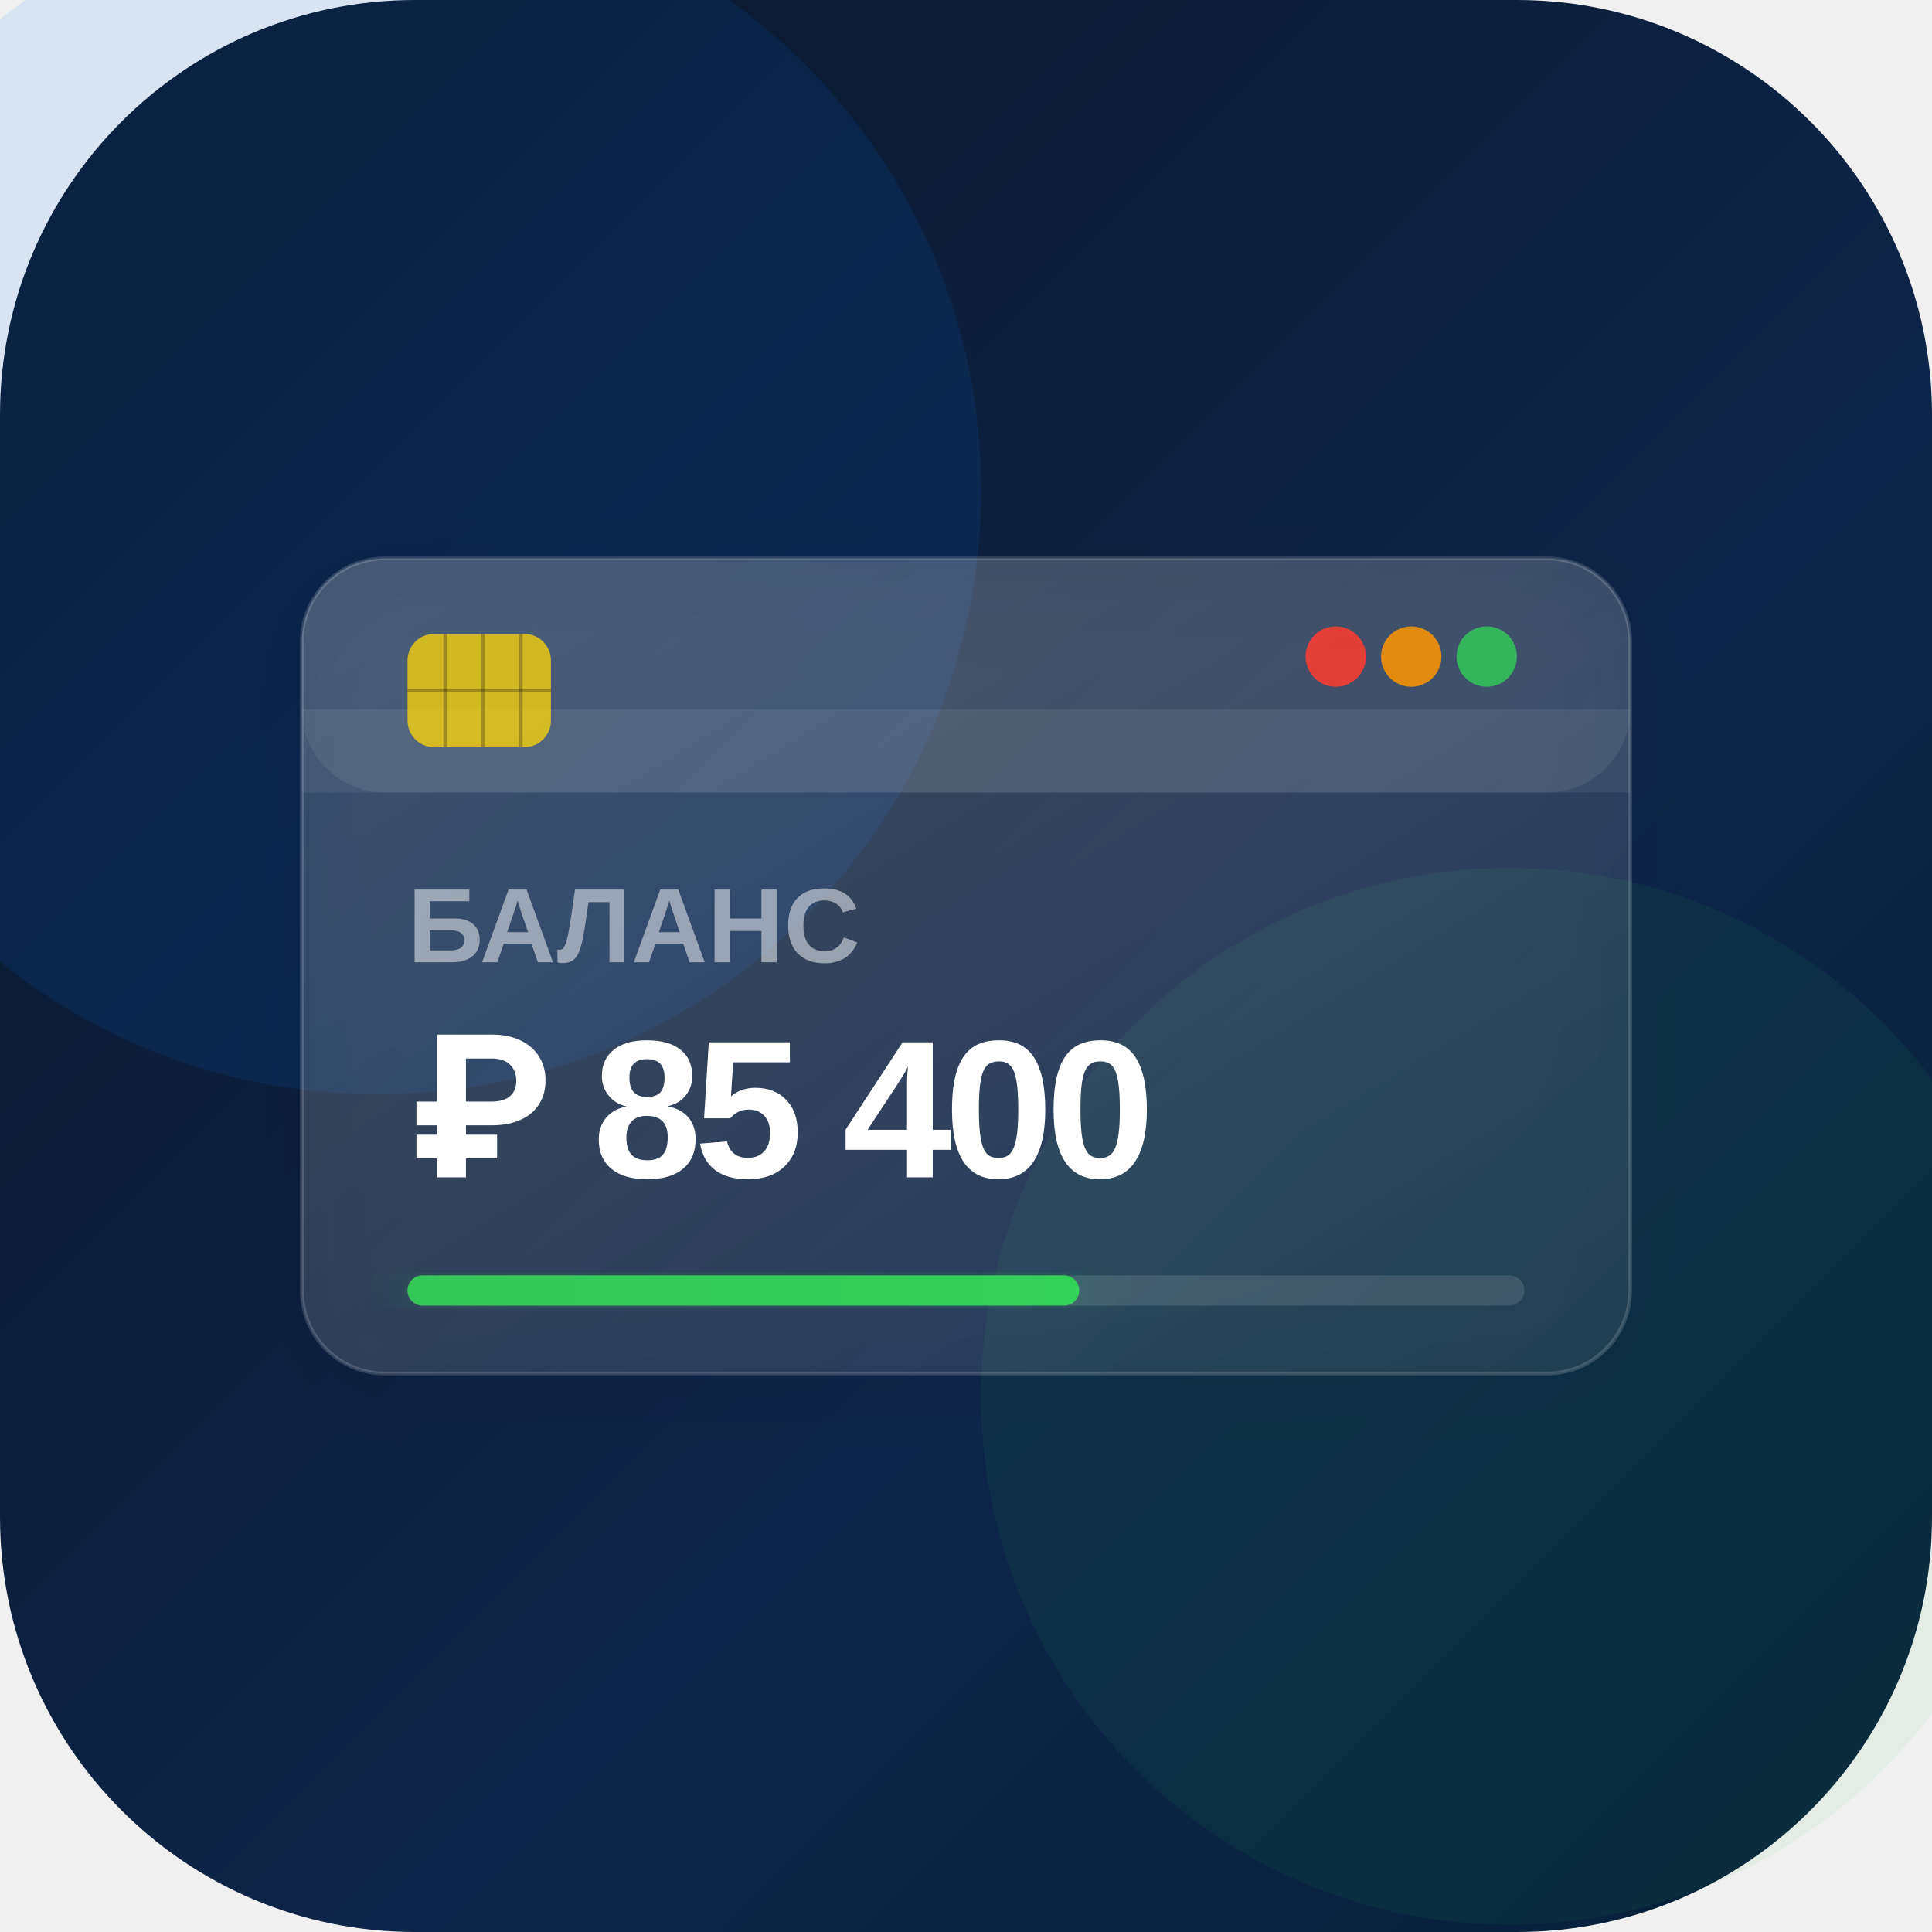
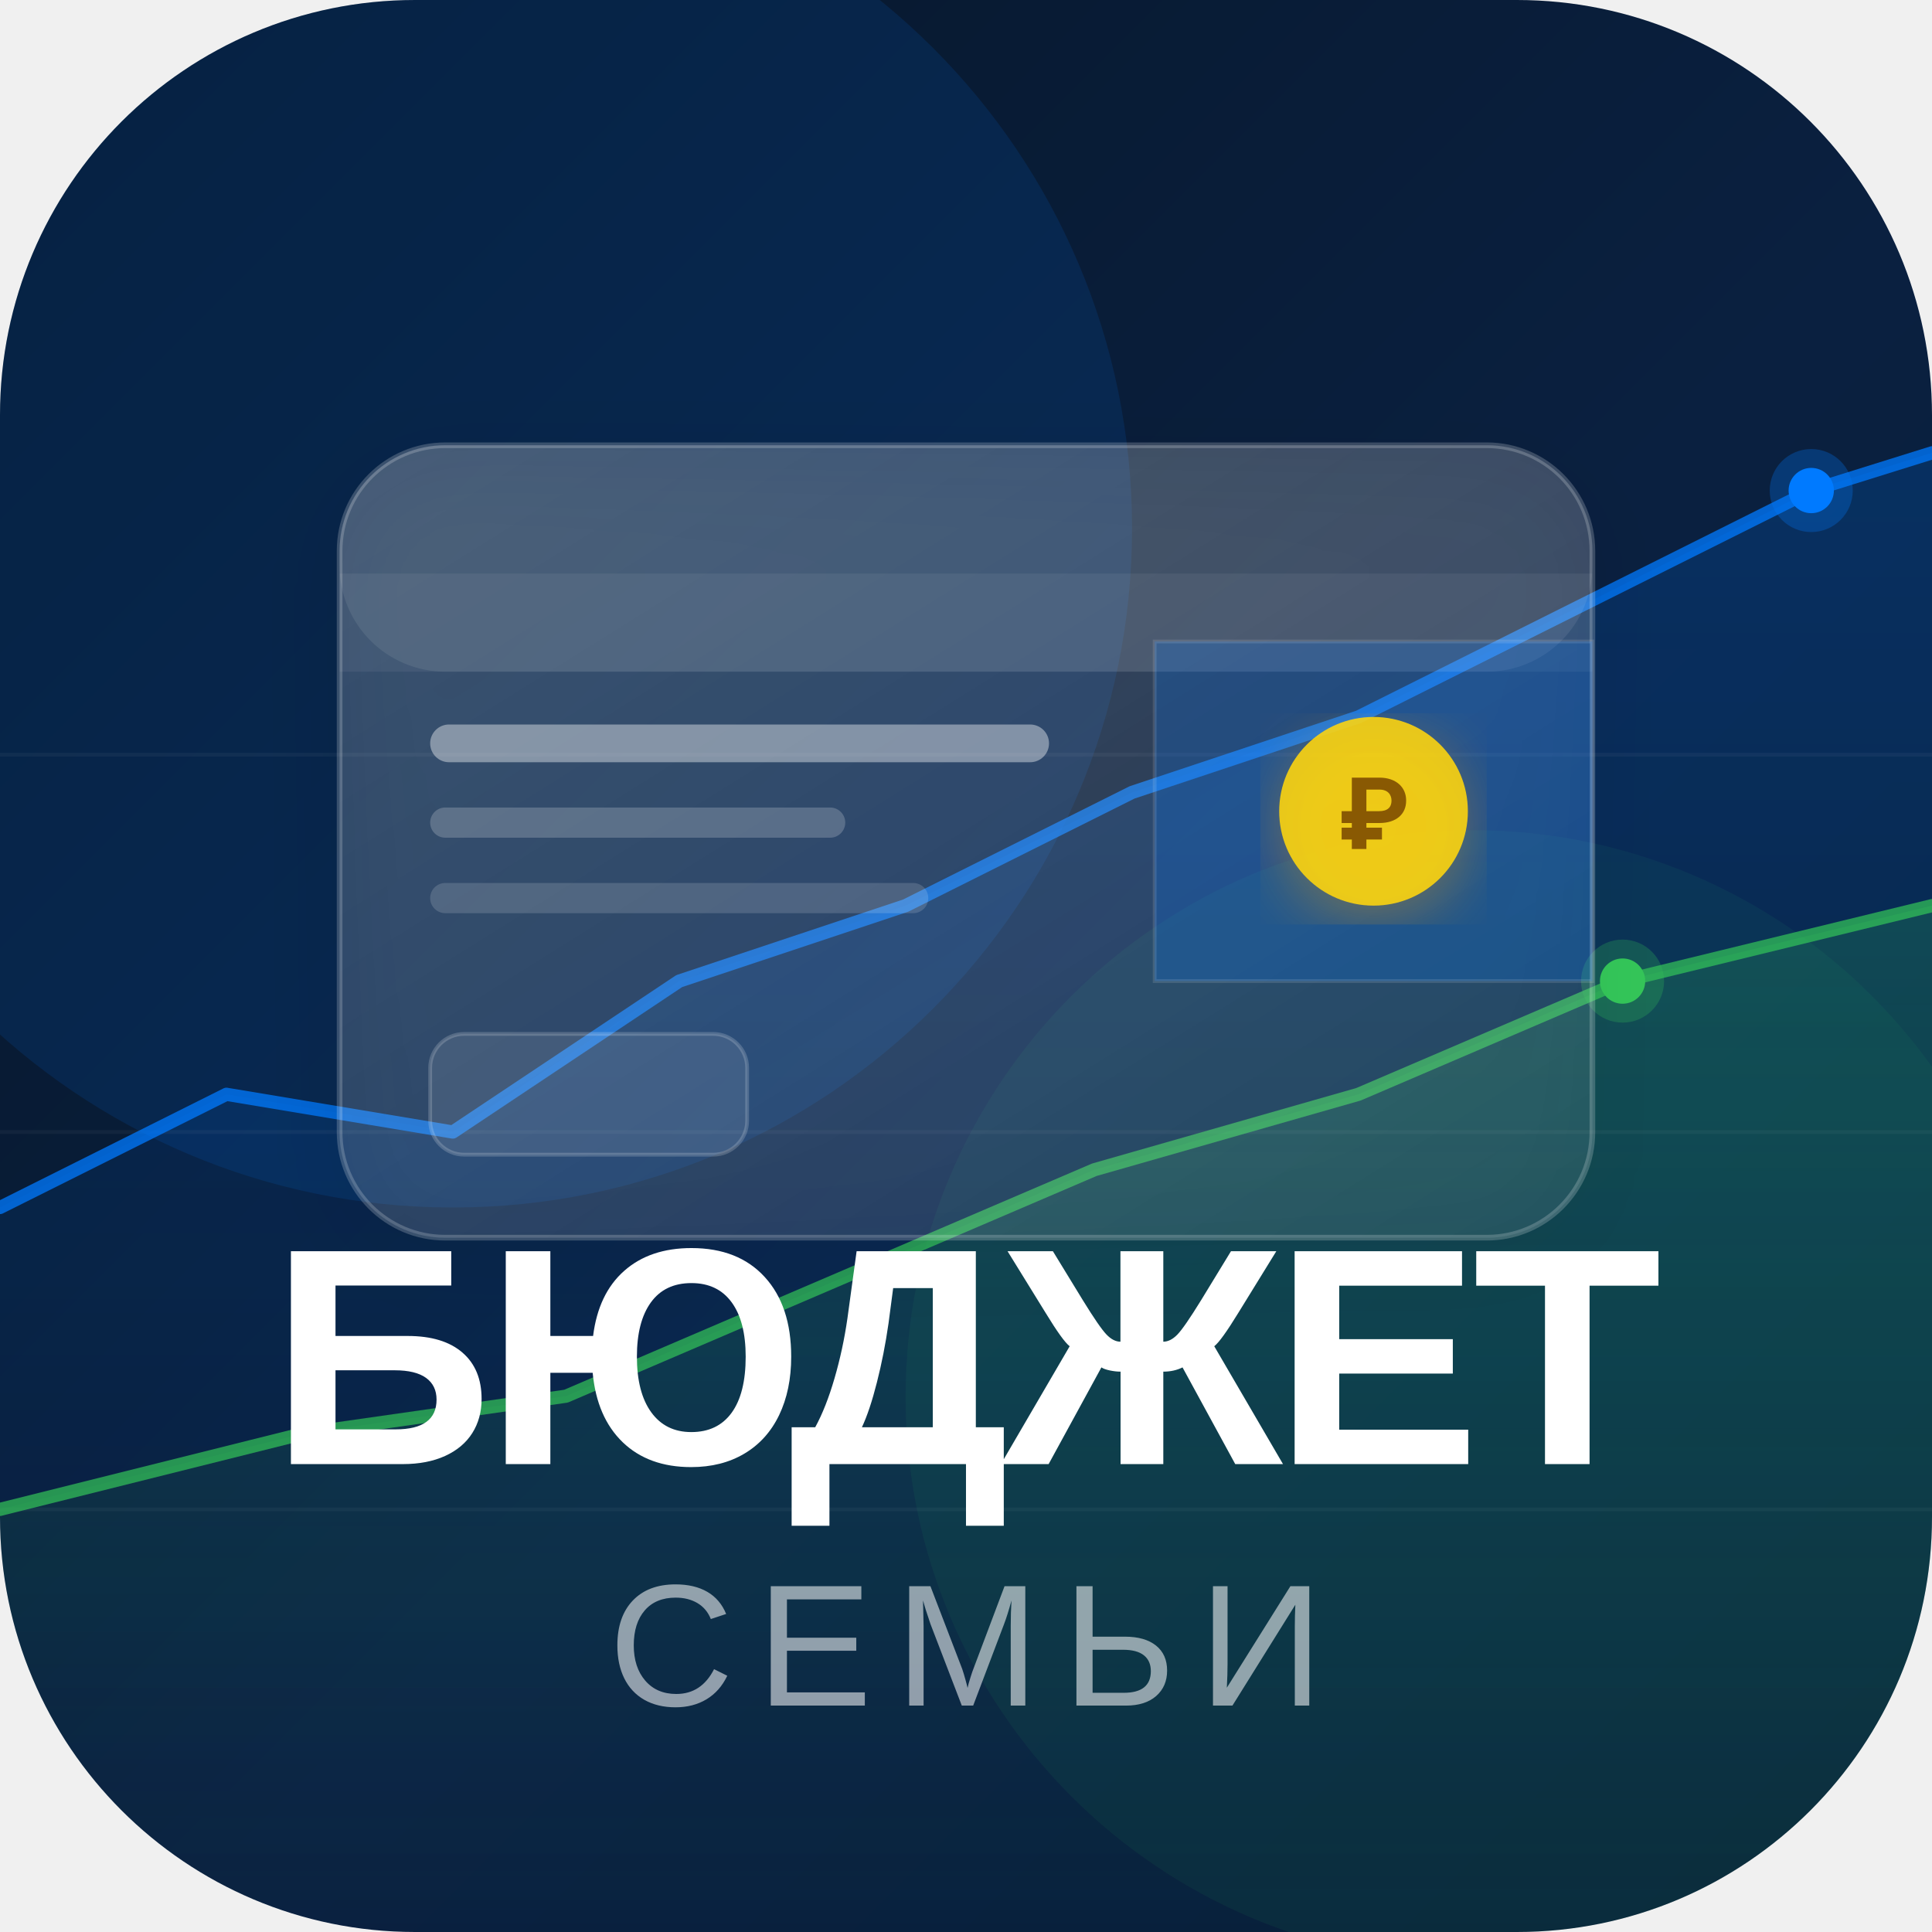
<svg xmlns="http://www.w3.org/2000/svg" viewBox="0 0 512 512" width="512" height="512">
  <defs>
    <linearGradient id="bg" x1="0%" y1="0%" x2="100%" y2="100%">
-       <stop offset="0%" stop-color="#0A1628" />
-       <stop offset="60%" stop-color="#0D2548" />
+       <stop offset="0%" stop-color="#061628" />
+       <stop offset="55%" stop-color="#0A2040" />
      <stop offset="100%" stop-color="#062038" />
    </linearGradient>
-     <linearGradient id="card-grad" x1="0%" y1="0%" x2="100%" y2="100%">
+     <linearGradient id="chartFill2" x1="0%" y1="0%" x2="0%" y2="100%">
+       <stop offset="0%" stop-color="rgba(0,122,255,0.22)" />
+       <stop offset="100%" stop-color="rgba(0,122,255,0.00)" />
+     </linearGradient>
+     <linearGradient id="chartFill" x1="0%" y1="0%" x2="0%" y2="100%">
+       <stop offset="0%" stop-color="rgba(52,199,89,0.22)" />
+       <stop offset="100%" stop-color="rgba(52,199,89,0.00)" />
+     </linearGradient>
+     <linearGradient id="walletGrad" x1="0%" y1="0%" x2="100%" y2="100%">
      <stop offset="0%" stop-color="rgba(255,255,255,0.18)" />
      <stop offset="100%" stop-color="rgba(255,255,255,0.07)" />
    </linearGradient>
-     <linearGradient id="bar" x1="0%" y1="0%" x2="100%" y2="0%">
-       <stop offset="0%" stop-color="#34C759" />
-       <stop offset="100%" stop-color="#30D158" />
-     </linearGradient>
-     <filter id="shadow">
-       <feDropShadow dx="0" dy="6" stdDeviation="12" flood-color="rgba(0,0,0,0.4)" />
+     <filter id="sh">
+       <feDropShadow dx="0" dy="6" stdDeviation="12" flood-color="rgba(0,0,0,0.5)" />
    </filter>
-     <filter id="glow">
-       <feDropShadow dx="0" dy="0" stdDeviation="8" flood-color="rgba(52,199,89,0.6)" />
+     <filter id="csh">
+       <feDropShadow dx="0" dy="4" stdDeviation="8" flood-color="rgba(255,160,0,0.4)" />
    </filter>
+     <clipPath id="clip">
+       <rect width="512" height="512" rx="110" />
+     </clipPath>
  </defs>
-   <rect width="512" height="512" rx="110" fill="url(#bg)" />
-   <circle cx="100" cy="130" r="160" fill="rgba(0,122,255,0.10)" />
-   <circle cx="400" cy="370" r="140" fill="rgba(52,199,89,0.07)" />
-   <rect x="80" y="148" width="352" height="216" rx="22" fill="url(#card-grad)" filter="url(#shadow)" />
-   <rect x="80" y="148" width="352" height="216" rx="22" fill="none" stroke="rgba(255,255,255,0.16)" stroke-width="1" />
-   <rect x="80" y="148" width="352" height="62" rx="22" fill="rgba(255,255,255,0.07)" />
-   <rect x="80" y="188" width="352" height="22" fill="rgba(255,255,255,0.07)" />
-   <rect x="108" y="168" width="38" height="30" rx="7" fill="rgba(255,214,10,0.75)" />
-   <line x1="118" y1="168" x2="118" y2="198" stroke="rgba(0,0,0,0.25)" stroke-width="1" />
-   <line x1="128" y1="168" x2="128" y2="198" stroke="rgba(0,0,0,0.25)" stroke-width="1" />
-   <line x1="138" y1="168" x2="138" y2="198" stroke="rgba(0,0,0,0.25)" stroke-width="1" />
-   <line x1="108" y1="183" x2="146" y2="183" stroke="rgba(0,0,0,0.25)" stroke-width="1" />
-   <text x="108" y="255" font-family="-apple-system,SF Pro Display,Helvetica Neue,Arial,sans-serif" font-size="28" font-weight="600" fill="rgba(255,255,255,0.5)">БАЛАНС</text>
-   <text x="108" y="312" font-family="-apple-system,SF Pro Display,Helvetica Neue,Arial,sans-serif" font-size="52" font-weight="700" fill="white" letter-spacing="-2">₽ 85 400</text>
-   <rect x="108" y="338" width="296" height="8" rx="4" fill="rgba(255,255,255,0.12)" />
-   <rect x="108" y="338" width="178" height="8" rx="4" fill="url(#bar)" filter="url(#glow)" />
-   <circle cx="354" cy="174" r="8" fill="rgba(255,59,48,0.85)" />
-   <circle cx="374" cy="174" r="8" fill="rgba(255,149,0,0.85)" />
-   <circle cx="394" cy="174" r="8" fill="rgba(52,199,89,0.85)" />
+   <g clip-path="url(#clip)">
+     <rect width="512" height="512" fill="url(#bg)" />
+     <circle cx="120" cy="140" r="180" fill="rgba(0,122,255,0.12)" />
+     <circle cx="390" cy="370" r="150" fill="rgba(52,199,89,0.07)" />
+     <path d="M0,320 L60,290 L120,300 L180,260 L240,240 L300,210 L360,190 L420,160 L480,130 L512,120 L512,512 L0,512 Z" fill="url(#chartFill2)" opacity="0.8" />
+     <path d="M0,400 L80,380 L150,370 L220,340 L290,310 L360,290 L430,260 L512,240 L512,512 L0,512 Z" fill="url(#chartFill)" opacity="0.9" />
+     <line x1="0" y1="200" x2="512" y2="200" stroke="rgba(255,255,255,0.04)" stroke-width="1" />
+     <line x1="0" y1="300" x2="512" y2="300" stroke="rgba(255,255,255,0.04)" stroke-width="1" />
+     <line x1="0" y1="400" x2="512" y2="400" stroke="rgba(255,255,255,0.04)" stroke-width="1" />
+     <polyline points="0,320 60,290 120,300 180,260 240,240 300,210 360,190 420,160 480,130 512,120" fill="none" stroke="rgba(0,122,255,0.75)" stroke-width="3.5" stroke-linecap="round" stroke-linejoin="round" />
+     <polyline points="0,400 80,380 150,370 220,340 290,310 360,290 430,260 512,240" fill="none" stroke="rgba(52,199,89,0.70)" stroke-width="3.5" stroke-linecap="round" stroke-linejoin="round" />
+     <circle cx="480" cy="130" r="6" fill="#007AFF" />
+     <circle cx="480" cy="130" r="11" fill="rgba(0,122,255,0.28)" />
+     <circle cx="430" cy="260" r="6" fill="#34C759" />
+     <circle cx="430" cy="260" r="11" fill="rgba(52,199,89,0.25)" />
+     <rect x="90" y="118" width="332" height="210" rx="28" fill="url(#walletGrad)" filter="url(#sh)" />
+     <rect x="90" y="118" width="332" height="210" rx="28" fill="none" stroke="rgba(255,255,255,0.20)" stroke-width="1.5" />
+     <rect x="90" y="118" width="332" height="60" rx="28" fill="rgba(255,255,255,0.08)" />
+     <rect x="90" y="152" width="332" height="26" fill="rgba(255,255,255,0.06)" />
+     <rect x="306" y="170" width="116" height="90" fill="rgba(0,122,255,0.22)" />
+     <rect x="306" y="170" width="116" height="90" fill="none" stroke="rgba(255,255,255,0.12)" stroke-width="1" />
+     <circle cx="364" cy="215" r="25" fill="rgba(255,214,10,0.88)" filter="url(#csh)" />
+     <text x="364" y="225" text-anchor="middle" font-family="-apple-system,Helvetica Neue,Arial,sans-serif" font-size="26" font-weight="700" fill="rgba(120,70,0,0.85)">₽</text>
+     <rect x="114" y="192" width="164" height="10" rx="5" fill="rgba(255,255,255,0.40)" />
+     <rect x="114" y="214" width="110" height="8" rx="4" fill="rgba(255,255,255,0.20)" />
+     <rect x="114" y="234" width="132" height="8" rx="4" fill="rgba(255,255,255,0.15)" />
+     <rect x="114" y="274" width="84" height="32" rx="9" fill="rgba(255,255,255,0.10)" stroke="rgba(255,255,255,0.18)" stroke-width="1" />
+     <text x="256" y="388" text-anchor="middle" font-family="-apple-system,Helvetica Neue,Arial,sans-serif" font-size="82" font-weight="700" fill="white" letter-spacing="-2">БЮДЖЕТ</text>
+     <text x="256" y="452" text-anchor="middle" font-family="-apple-system,Helvetica Neue,Arial,sans-serif" font-size="46" font-weight="400" fill="rgba(255,255,255,0.55)" letter-spacing="6">СЕМЬИ</text>
+   </g>
</svg>
